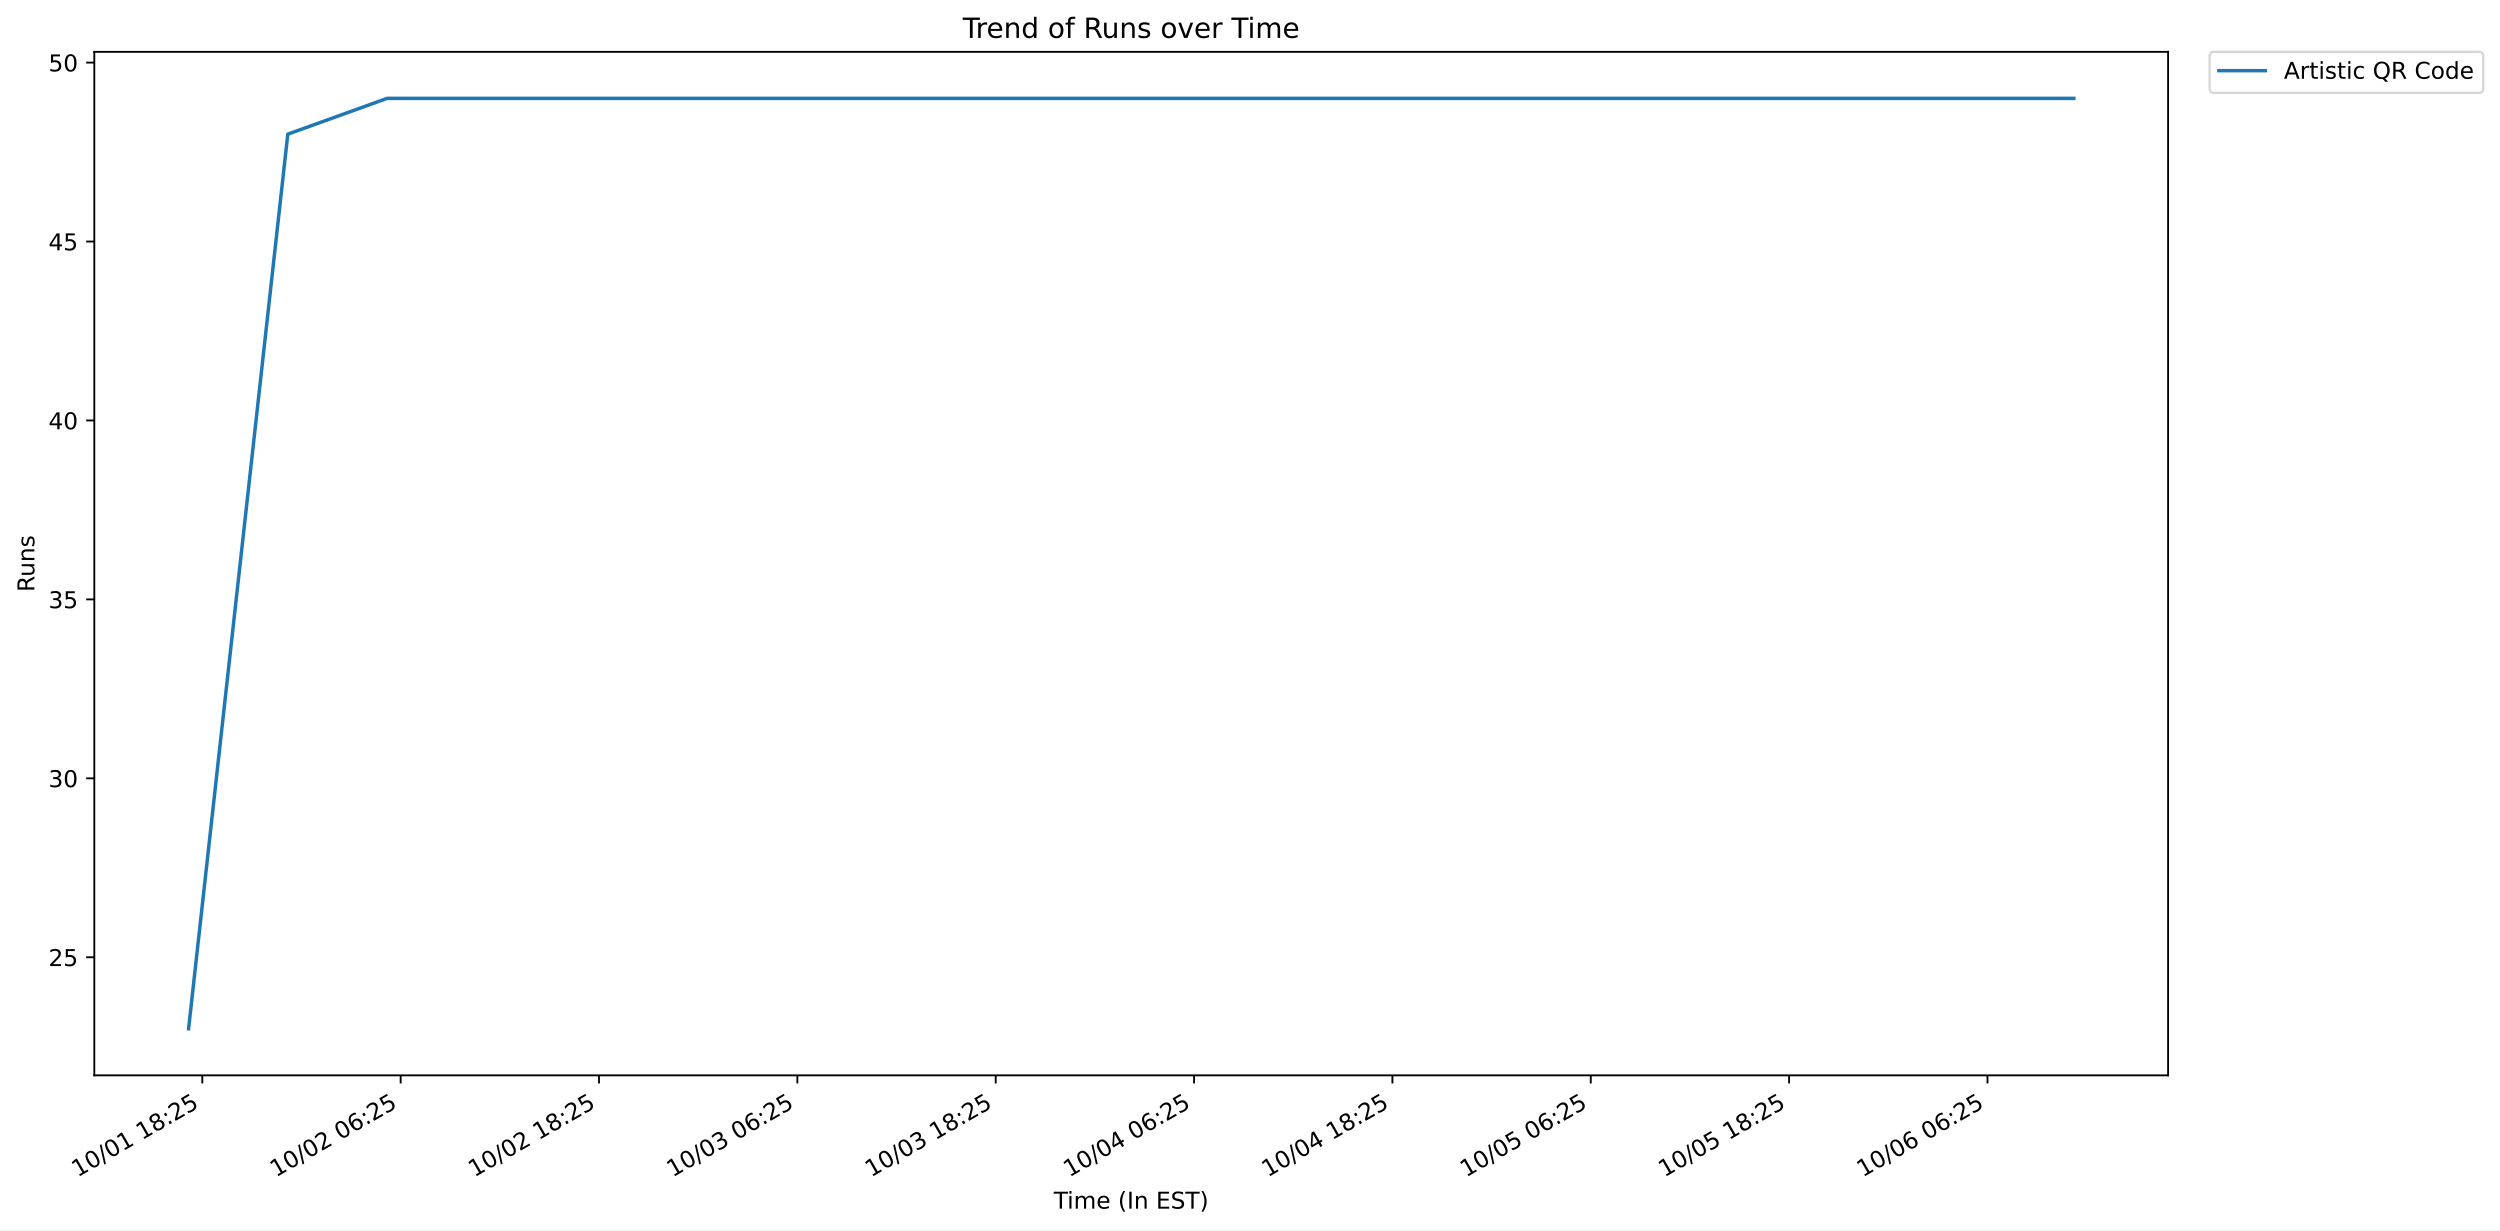
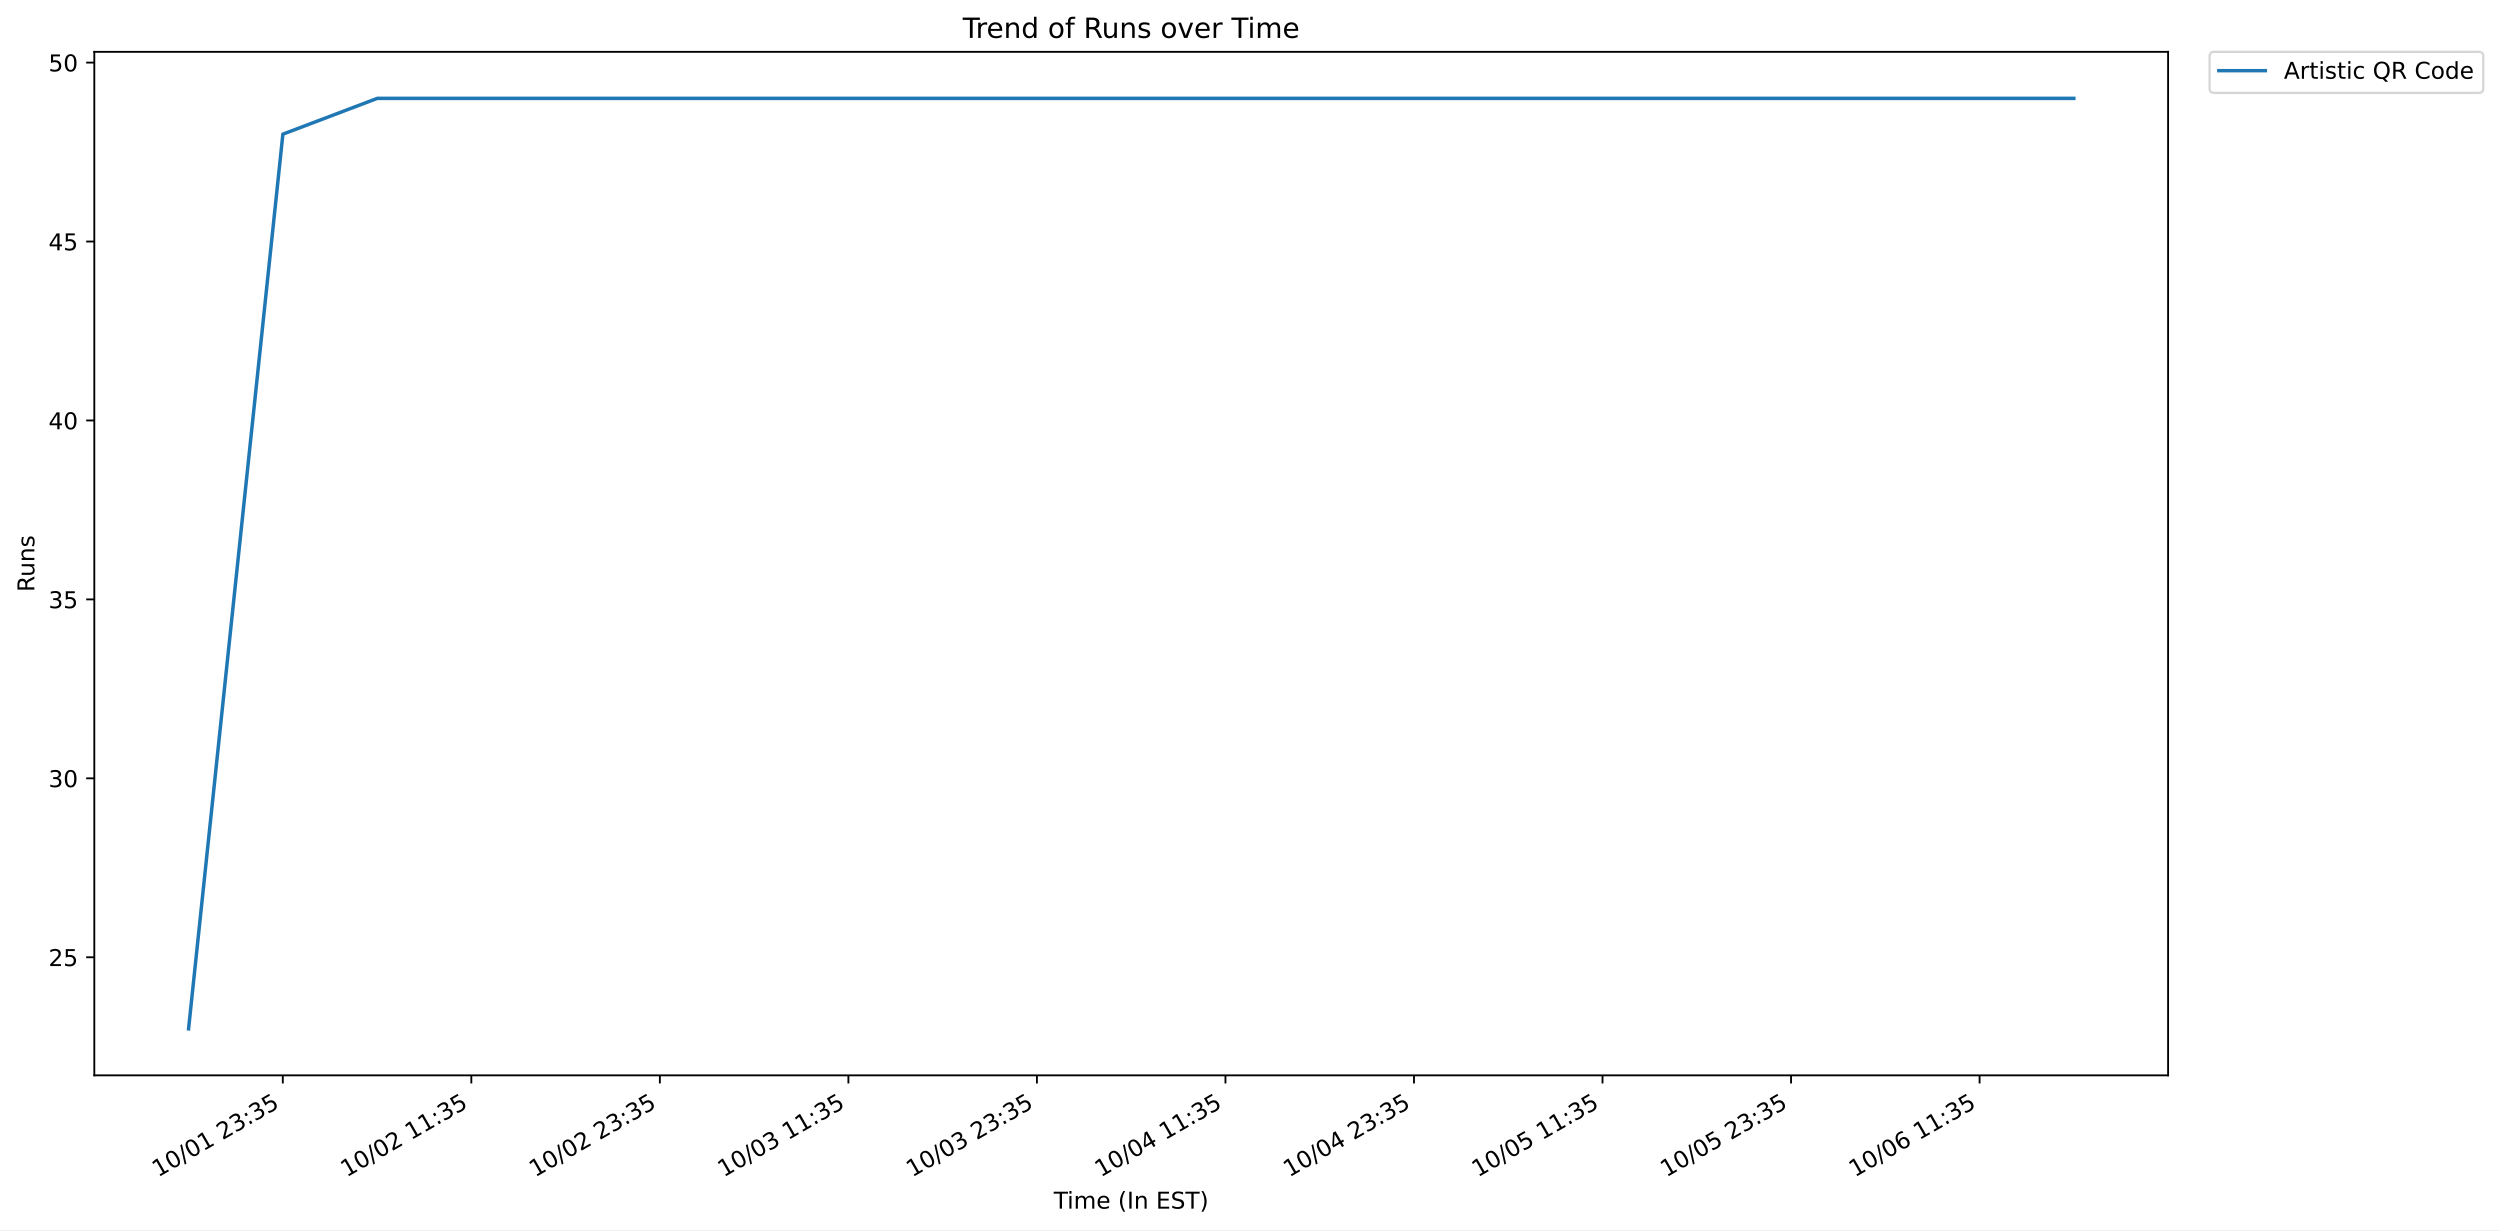
<svg xmlns="http://www.w3.org/2000/svg" xmlns:xlink="http://www.w3.org/1999/xlink" width="1076.295pt" height="529.626pt" viewBox="0 0 1076.295 529.626" version="1.1">
  <defs>
    <style type="text/css">*{stroke-linejoin: round; stroke-linecap: butt}</style>
  </defs>
  <g id="figure_1">
    <g id="patch_1">
      <path d="M 0 529.626  L 1076.295 529.626  L 1076.295 0  L 0 0  z " style="fill: #ffffff" />
    </g>
    <g id="axes_1">
      <g id="patch_2">
        <path d="M 40.603 462.958  L 933.403 462.958  L 933.403 22.318  L 40.603 22.318  z " style="fill: #ffffff" />
      </g>
      <g id="matplotlib.axis_1">
        <g id="xtick_1">
          <g id="line2d_1">
            <defs>
-               <path id="mc05f66dab3" d="M 0 0  L 0 3.5  " style="stroke: #000000; stroke-width: 0.8" />
+               <path id="m9f166c6315" d="M 0 0  L 0 3.5  " style="stroke: #000000; stroke-width: 0.8" />
            </defs>
            <g>
-               <use xlink:href="#mc05f66dab3" x="87.096" y="462.958" style="stroke: #000000; stroke-width: 0.8" />
+               <use xlink:href="#m9f166c6315" x="121.75" y="462.958" style="stroke: #000000; stroke-width: 0.8" />
            </g>
          </g>
          <g id="text_1">
-             <g transform="translate(33.38853 506.9464) rotate(-30) scale(0.1 -0.1)">
+             <g transform="translate(68.04245 506.9464) rotate(-30) scale(0.1 -0.1)">
              <defs>
                <path id="DejaVuSans-31" d="M 794 531  L 1825 531  L 1825 4091  L 703 3866  L 703 4441  L 1819 4666  L 2450 4666  L 2450 531  L 3481 531  L 3481 0  L 794 0  L 794 531  z " transform="scale(0.015625)" />
                <path id="DejaVuSans-30" d="M 2034 4250  Q 1547 4250 1301 3770  Q 1056 3291 1056 2328  Q 1056 1369 1301 889  Q 1547 409 2034 409  Q 2525 409 2770 889  Q 3016 1369 3016 2328  Q 3016 3291 2770 3770  Q 2525 4250 2034 4250  z M 2034 4750  Q 2819 4750 3233 4129  Q 3647 3509 3647 2328  Q 3647 1150 3233 529  Q 2819 -91 2034 -91  Q 1250 -91 836 529  Q 422 1150 422 2328  Q 422 3509 836 4129  Q 1250 4750 2034 4750  z " transform="scale(0.015625)" />
                <path id="DejaVuSans-2f" d="M 1625 4666  L 2156 4666  L 531 -594  L 0 -594  L 1625 4666  z " transform="scale(0.015625)" />
                <path id="DejaVuSans-20" transform="scale(0.015625)" />
-                 <path id="DejaVuSans-38" d="M 2034 2216  Q 1584 2216 1326 1975  Q 1069 1734 1069 1313  Q 1069 891 1326 650  Q 1584 409 2034 409  Q 2484 409 2743 651  Q 3003 894 3003 1313  Q 3003 1734 2745 1975  Q 2488 2216 2034 2216  z M 1403 2484  Q 997 2584 770 2862  Q 544 3141 544 3541  Q 544 4100 942 4425  Q 1341 4750 2034 4750  Q 2731 4750 3128 4425  Q 3525 4100 3525 3541  Q 3525 3141 3298 2862  Q 3072 2584 2669 2484  Q 3125 2378 3379 2068  Q 3634 1759 3634 1313  Q 3634 634 3220 271  Q 2806 -91 2034 -91  Q 1263 -91 848 271  Q 434 634 434 1313  Q 434 1759 690 2068  Q 947 2378 1403 2484  z M 1172 3481  Q 1172 3119 1398 2916  Q 1625 2713 2034 2713  Q 2441 2713 2670 2916  Q 2900 3119 2900 3481  Q 2900 3844 2670 4047  Q 2441 4250 2034 4250  Q 1625 4250 1398 4047  Q 1172 3844 1172 3481  z " transform="scale(0.015625)" />
+                 <path id="DejaVuSans-32" d="M 1228 531  L 3431 531  L 3431 0  L 469 0  L 469 531  Q 828 903 1448 1529  Q 2069 2156 2228 2338  Q 2531 2678 2651 2914  Q 2772 3150 2772 3378  Q 2772 3750 2511 3984  Q 2250 4219 1831 4219  Q 1534 4219 1204 4116  Q 875 4013 500 3803  L 500 4441  Q 881 4594 1212 4672  Q 1544 4750 1819 4750  Q 2544 4750 2975 4387  Q 3406 4025 3406 3419  Q 3406 3131 3298 2873  Q 3191 2616 2906 2266  Q 2828 2175 2409 1742  Q 1991 1309 1228 531  z " transform="scale(0.015625)" />
+                 <path id="DejaVuSans-33" d="M 2597 2516  Q 3050 2419 3304 2112  Q 3559 1806 3559 1356  Q 3559 666 3084 287  Q 2609 -91 1734 -91  Q 1441 -91 1130 -33  Q 819 25 488 141  L 488 750  Q 750 597 1062 519  Q 1375 441 1716 441  Q 2309 441 2620 675  Q 2931 909 2931 1356  Q 2931 1769 2642 2001  Q 2353 2234 1838 2234  L 1294 2234  L 1294 2753  L 1863 2753  Q 2328 2753 2575 2939  Q 2822 3125 2822 3475  Q 2822 3834 2567 4026  Q 2313 4219 1838 4219  Q 1578 4219 1281 4162  Q 984 4106 628 3988  L 628 4550  Q 988 4650 1302 4700  Q 1616 4750 1894 4750  Q 2613 4750 3031 4423  Q 3450 4097 3450 3541  Q 3450 3153 3228 2886  Q 3006 2619 2597 2516  z " transform="scale(0.015625)" />
                <path id="DejaVuSans-3a" d="M 750 794  L 1409 794  L 1409 0  L 750 0  L 750 794  z M 750 3309  L 1409 3309  L 1409 2516  L 750 2516  L 750 3309  z " transform="scale(0.015625)" />
-                 <path id="DejaVuSans-32" d="M 1228 531  L 3431 531  L 3431 0  L 469 0  L 469 531  Q 828 903 1448 1529  Q 2069 2156 2228 2338  Q 2531 2678 2651 2914  Q 2772 3150 2772 3378  Q 2772 3750 2511 3984  Q 2250 4219 1831 4219  Q 1534 4219 1204 4116  Q 875 4013 500 3803  L 500 4441  Q 881 4594 1212 4672  Q 1544 4750 1819 4750  Q 2544 4750 2975 4387  Q 3406 4025 3406 3419  Q 3406 3131 3298 2873  Q 3191 2616 2906 2266  Q 2828 2175 2409 1742  Q 1991 1309 1228 531  z " transform="scale(0.015625)" />
                <path id="DejaVuSans-35" d="M 691 4666  L 3169 4666  L 3169 4134  L 1269 4134  L 1269 2991  Q 1406 3038 1543 3061  Q 1681 3084 1819 3084  Q 2600 3084 3056 2656  Q 3513 2228 3513 1497  Q 3513 744 3044 326  Q 2575 -91 1722 -91  Q 1428 -91 1123 -41  Q 819 9 494 109  L 494 744  Q 775 591 1075 516  Q 1375 441 1709 441  Q 2250 441 2565 725  Q 2881 1009 2881 1497  Q 2881 1984 2565 2268  Q 2250 2553 1709 2553  Q 1456 2553 1204 2497  Q 953 2441 691 2322  L 691 4666  z " transform="scale(0.015625)" />
              </defs>
              <use xlink:href="#DejaVuSans-31" />
              <use xlink:href="#DejaVuSans-30" x="63.623" />
              <use xlink:href="#DejaVuSans-2f" x="127.246" />
              <use xlink:href="#DejaVuSans-30" x="160.938" />
              <use xlink:href="#DejaVuSans-31" x="224.561" />
              <use xlink:href="#DejaVuSans-20" x="288.184" />
-               <use xlink:href="#DejaVuSans-31" x="319.971" />
-               <use xlink:href="#DejaVuSans-38" x="383.594" />
-               <use xlink:href="#DejaVuSans-3a" x="447.217" />
-               <use xlink:href="#DejaVuSans-32" x="480.908" />
+               <use xlink:href="#DejaVuSans-32" x="319.971" />
+               <use xlink:href="#DejaVuSans-33" x="383.594" />
+               <use xlink:href="#DejaVuSans-3a" x="447.217" />
+               <use xlink:href="#DejaVuSans-33" x="480.908" />
              <use xlink:href="#DejaVuSans-35" x="544.531" />
            </g>
          </g>
        </g>
        <g id="xtick_2">
          <g id="line2d_2">
            <g>
-               <use xlink:href="#mc05f66dab3" x="172.49" y="462.958" style="stroke: #000000; stroke-width: 0.8" />
+               <use xlink:href="#m9f166c6315" x="202.916" y="462.958" style="stroke: #000000; stroke-width: 0.8" />
            </g>
          </g>
          <g id="text_2">
-             <g transform="translate(118.7822 506.9464) rotate(-30) scale(0.1 -0.1)">
+             <g transform="translate(149.2087 506.9464) rotate(-30) scale(0.1 -0.1)">
+               <use xlink:href="#DejaVuSans-31" />
+               <use xlink:href="#DejaVuSans-30" x="63.623" />
+               <use xlink:href="#DejaVuSans-2f" x="127.246" />
+               <use xlink:href="#DejaVuSans-30" x="160.938" />
+               <use xlink:href="#DejaVuSans-32" x="224.561" />
+               <use xlink:href="#DejaVuSans-20" x="288.184" />
+               <use xlink:href="#DejaVuSans-31" x="319.971" />
+               <use xlink:href="#DejaVuSans-31" x="383.594" />
+               <use xlink:href="#DejaVuSans-3a" x="447.217" />
+               <use xlink:href="#DejaVuSans-33" x="480.908" />
+               <use xlink:href="#DejaVuSans-35" x="544.531" />
+             </g>
+           </g>
+         </g>
+         <g id="xtick_3">
+           <g id="line2d_3">
+             <g>
+               <use xlink:href="#m9f166c6315" x="284.083" y="462.958" style="stroke: #000000; stroke-width: 0.8" />
+             </g>
+           </g>
+           <g id="text_3">
+             <g transform="translate(230.3749 506.9464) rotate(-30) scale(0.1 -0.1)">
+               <use xlink:href="#DejaVuSans-31" />
+               <use xlink:href="#DejaVuSans-30" x="63.623" />
+               <use xlink:href="#DejaVuSans-2f" x="127.246" />
+               <use xlink:href="#DejaVuSans-30" x="160.938" />
+               <use xlink:href="#DejaVuSans-32" x="224.561" />
+               <use xlink:href="#DejaVuSans-20" x="288.184" />
+               <use xlink:href="#DejaVuSans-32" x="319.971" />
+               <use xlink:href="#DejaVuSans-33" x="383.594" />
+               <use xlink:href="#DejaVuSans-3a" x="447.217" />
+               <use xlink:href="#DejaVuSans-33" x="480.908" />
+               <use xlink:href="#DejaVuSans-35" x="544.531" />
+             </g>
+           </g>
+         </g>
+         <g id="xtick_4">
+           <g id="line2d_4">
+             <g>
+               <use xlink:href="#m9f166c6315" x="365.249" y="462.958" style="stroke: #000000; stroke-width: 0.8" />
+             </g>
+           </g>
+           <g id="text_4">
+             <g transform="translate(311.5411 506.9464) rotate(-30) scale(0.1 -0.1)">
+               <use xlink:href="#DejaVuSans-31" />
+               <use xlink:href="#DejaVuSans-30" x="63.623" />
+               <use xlink:href="#DejaVuSans-2f" x="127.246" />
+               <use xlink:href="#DejaVuSans-30" x="160.938" />
+               <use xlink:href="#DejaVuSans-33" x="224.561" />
+               <use xlink:href="#DejaVuSans-20" x="288.184" />
+               <use xlink:href="#DejaVuSans-31" x="319.971" />
+               <use xlink:href="#DejaVuSans-31" x="383.594" />
+               <use xlink:href="#DejaVuSans-3a" x="447.217" />
+               <use xlink:href="#DejaVuSans-33" x="480.908" />
+               <use xlink:href="#DejaVuSans-35" x="544.531" />
+             </g>
+           </g>
+         </g>
+         <g id="xtick_5">
+           <g id="line2d_5">
+             <g>
+               <use xlink:href="#m9f166c6315" x="446.415" y="462.958" style="stroke: #000000; stroke-width: 0.8" />
+             </g>
+           </g>
+           <g id="text_5">
+             <g transform="translate(392.7073 506.9464) rotate(-30) scale(0.1 -0.1)">
+               <use xlink:href="#DejaVuSans-31" />
+               <use xlink:href="#DejaVuSans-30" x="63.623" />
+               <use xlink:href="#DejaVuSans-2f" x="127.246" />
+               <use xlink:href="#DejaVuSans-30" x="160.938" />
+               <use xlink:href="#DejaVuSans-33" x="224.561" />
+               <use xlink:href="#DejaVuSans-20" x="288.184" />
+               <use xlink:href="#DejaVuSans-32" x="319.971" />
+               <use xlink:href="#DejaVuSans-33" x="383.594" />
+               <use xlink:href="#DejaVuSans-3a" x="447.217" />
+               <use xlink:href="#DejaVuSans-33" x="480.908" />
+               <use xlink:href="#DejaVuSans-35" x="544.531" />
+             </g>
+           </g>
+         </g>
+         <g id="xtick_6">
+           <g id="line2d_6">
+             <g>
+               <use xlink:href="#m9f166c6315" x="527.581" y="462.958" style="stroke: #000000; stroke-width: 0.8" />
+             </g>
+           </g>
+           <g id="text_6">
+             <g transform="translate(473.8735 506.9464) rotate(-30) scale(0.1 -0.1)">
+               <defs>
+                 <path id="DejaVuSans-34" d="M 2419 4116  L 825 1625  L 2419 1625  L 2419 4116  z M 2253 4666  L 3047 4666  L 3047 1625  L 3713 1625  L 3713 1100  L 3047 1100  L 3047 0  L 2419 0  L 2419 1100  L 313 1100  L 313 1709  L 2253 4666  z " transform="scale(0.015625)" />
+               </defs>
+               <use xlink:href="#DejaVuSans-31" />
+               <use xlink:href="#DejaVuSans-30" x="63.623" />
+               <use xlink:href="#DejaVuSans-2f" x="127.246" />
+               <use xlink:href="#DejaVuSans-30" x="160.938" />
+               <use xlink:href="#DejaVuSans-34" x="224.561" />
+               <use xlink:href="#DejaVuSans-20" x="288.184" />
+               <use xlink:href="#DejaVuSans-31" x="319.971" />
+               <use xlink:href="#DejaVuSans-31" x="383.594" />
+               <use xlink:href="#DejaVuSans-3a" x="447.217" />
+               <use xlink:href="#DejaVuSans-33" x="480.908" />
+               <use xlink:href="#DejaVuSans-35" x="544.531" />
+             </g>
+           </g>
+         </g>
+         <g id="xtick_7">
+           <g id="line2d_7">
+             <g>
+               <use xlink:href="#m9f166c6315" x="608.747" y="462.958" style="stroke: #000000; stroke-width: 0.8" />
+             </g>
+           </g>
+           <g id="text_7">
+             <g transform="translate(555.0397 506.9464) rotate(-30) scale(0.1 -0.1)">
+               <use xlink:href="#DejaVuSans-31" />
+               <use xlink:href="#DejaVuSans-30" x="63.623" />
+               <use xlink:href="#DejaVuSans-2f" x="127.246" />
+               <use xlink:href="#DejaVuSans-30" x="160.938" />
+               <use xlink:href="#DejaVuSans-34" x="224.561" />
+               <use xlink:href="#DejaVuSans-20" x="288.184" />
+               <use xlink:href="#DejaVuSans-32" x="319.971" />
+               <use xlink:href="#DejaVuSans-33" x="383.594" />
+               <use xlink:href="#DejaVuSans-3a" x="447.217" />
+               <use xlink:href="#DejaVuSans-33" x="480.908" />
+               <use xlink:href="#DejaVuSans-35" x="544.531" />
+             </g>
+           </g>
+         </g>
+         <g id="xtick_8">
+           <g id="line2d_8">
+             <g>
+               <use xlink:href="#m9f166c6315" x="689.914" y="462.958" style="stroke: #000000; stroke-width: 0.8" />
+             </g>
+           </g>
+           <g id="text_8">
+             <g transform="translate(636.2059 506.9464) rotate(-30) scale(0.1 -0.1)">
+               <use xlink:href="#DejaVuSans-31" />
+               <use xlink:href="#DejaVuSans-30" x="63.623" />
+               <use xlink:href="#DejaVuSans-2f" x="127.246" />
+               <use xlink:href="#DejaVuSans-30" x="160.938" />
+               <use xlink:href="#DejaVuSans-35" x="224.561" />
+               <use xlink:href="#DejaVuSans-20" x="288.184" />
+               <use xlink:href="#DejaVuSans-31" x="319.971" />
+               <use xlink:href="#DejaVuSans-31" x="383.594" />
+               <use xlink:href="#DejaVuSans-3a" x="447.217" />
+               <use xlink:href="#DejaVuSans-33" x="480.908" />
+               <use xlink:href="#DejaVuSans-35" x="544.531" />
+             </g>
+           </g>
+         </g>
+         <g id="xtick_9">
+           <g id="line2d_9">
+             <g>
+               <use xlink:href="#m9f166c6315" x="771.08" y="462.958" style="stroke: #000000; stroke-width: 0.8" />
+             </g>
+           </g>
+           <g id="text_9">
+             <g transform="translate(717.3721 506.9464) rotate(-30) scale(0.1 -0.1)">
+               <use xlink:href="#DejaVuSans-31" />
+               <use xlink:href="#DejaVuSans-30" x="63.623" />
+               <use xlink:href="#DejaVuSans-2f" x="127.246" />
+               <use xlink:href="#DejaVuSans-30" x="160.938" />
+               <use xlink:href="#DejaVuSans-35" x="224.561" />
+               <use xlink:href="#DejaVuSans-20" x="288.184" />
+               <use xlink:href="#DejaVuSans-32" x="319.971" />
+               <use xlink:href="#DejaVuSans-33" x="383.594" />
+               <use xlink:href="#DejaVuSans-3a" x="447.217" />
+               <use xlink:href="#DejaVuSans-33" x="480.908" />
+               <use xlink:href="#DejaVuSans-35" x="544.531" />
+             </g>
+           </g>
+         </g>
+         <g id="xtick_10">
+           <g id="line2d_10">
+             <g>
+               <use xlink:href="#m9f166c6315" x="852.246" y="462.958" style="stroke: #000000; stroke-width: 0.8" />
+             </g>
+           </g>
+           <g id="text_10">
+             <g transform="translate(798.5384 506.9464) rotate(-30) scale(0.1 -0.1)">
              <defs>
                <path id="DejaVuSans-36" d="M 2113 2584  Q 1688 2584 1439 2293  Q 1191 2003 1191 1497  Q 1191 994 1439 701  Q 1688 409 2113 409  Q 2538 409 2786 701  Q 3034 994 3034 1497  Q 3034 2003 2786 2293  Q 2538 2584 2113 2584  z M 3366 4563  L 3366 3988  Q 3128 4100 2886 4159  Q 2644 4219 2406 4219  Q 1781 4219 1451 3797  Q 1122 3375 1075 2522  Q 1259 2794 1537 2939  Q 1816 3084 2150 3084  Q 2853 3084 3261 2657  Q 3669 2231 3669 1497  Q 3669 778 3244 343  Q 2819 -91 2113 -91  Q 1303 -91 875 529  Q 447 1150 447 2328  Q 447 3434 972 4092  Q 1497 4750 2381 4750  Q 2619 4750 2861 4703  Q 3103 4656 3366 4563  z " transform="scale(0.015625)" />
              </defs>
              <use xlink:href="#DejaVuSans-31" />
              <use xlink:href="#DejaVuSans-30" x="63.623" />
              <use xlink:href="#DejaVuSans-2f" x="127.246" />
              <use xlink:href="#DejaVuSans-30" x="160.938" />
-               <use xlink:href="#DejaVuSans-32" x="224.561" />
-               <use xlink:href="#DejaVuSans-20" x="288.184" />
-               <use xlink:href="#DejaVuSans-30" x="319.971" />
-               <use xlink:href="#DejaVuSans-36" x="383.594" />
-               <use xlink:href="#DejaVuSans-3a" x="447.217" />
-               <use xlink:href="#DejaVuSans-32" x="480.908" />
-               <use xlink:href="#DejaVuSans-35" x="544.531" />
-             </g>
-           </g>
-         </g>
-         <g id="xtick_3">
-           <g id="line2d_3">
-             <g>
-               <use xlink:href="#mc05f66dab3" x="257.884" y="462.958" style="stroke: #000000; stroke-width: 0.8" />
-             </g>
-           </g>
-           <g id="text_3">
-             <g transform="translate(204.1759 506.9464) rotate(-30) scale(0.1 -0.1)">
-               <use xlink:href="#DejaVuSans-31" />
-               <use xlink:href="#DejaVuSans-30" x="63.623" />
-               <use xlink:href="#DejaVuSans-2f" x="127.246" />
-               <use xlink:href="#DejaVuSans-30" x="160.938" />
-               <use xlink:href="#DejaVuSans-32" x="224.561" />
+               <use xlink:href="#DejaVuSans-36" x="224.561" />
              <use xlink:href="#DejaVuSans-20" x="288.184" />
              <use xlink:href="#DejaVuSans-31" x="319.971" />
-               <use xlink:href="#DejaVuSans-38" x="383.594" />
-               <use xlink:href="#DejaVuSans-3a" x="447.217" />
-               <use xlink:href="#DejaVuSans-32" x="480.908" />
-               <use xlink:href="#DejaVuSans-35" x="544.531" />
-             </g>
-           </g>
-         </g>
-         <g id="xtick_4">
-           <g id="line2d_4">
-             <g>
-               <use xlink:href="#mc05f66dab3" x="343.277" y="462.958" style="stroke: #000000; stroke-width: 0.8" />
-             </g>
-           </g>
-           <g id="text_4">
-             <g transform="translate(289.5695 506.9464) rotate(-30) scale(0.1 -0.1)">
-               <defs>
-                 <path id="DejaVuSans-33" d="M 2597 2516  Q 3050 2419 3304 2112  Q 3559 1806 3559 1356  Q 3559 666 3084 287  Q 2609 -91 1734 -91  Q 1441 -91 1130 -33  Q 819 25 488 141  L 488 750  Q 750 597 1062 519  Q 1375 441 1716 441  Q 2309 441 2620 675  Q 2931 909 2931 1356  Q 2931 1769 2642 2001  Q 2353 2234 1838 2234  L 1294 2234  L 1294 2753  L 1863 2753  Q 2328 2753 2575 2939  Q 2822 3125 2822 3475  Q 2822 3834 2567 4026  Q 2313 4219 1838 4219  Q 1578 4219 1281 4162  Q 984 4106 628 3988  L 628 4550  Q 988 4650 1302 4700  Q 1616 4750 1894 4750  Q 2613 4750 3031 4423  Q 3450 4097 3450 3541  Q 3450 3153 3228 2886  Q 3006 2619 2597 2516  z " transform="scale(0.015625)" />
-               </defs>
-               <use xlink:href="#DejaVuSans-31" />
-               <use xlink:href="#DejaVuSans-30" x="63.623" />
-               <use xlink:href="#DejaVuSans-2f" x="127.246" />
-               <use xlink:href="#DejaVuSans-30" x="160.938" />
-               <use xlink:href="#DejaVuSans-33" x="224.561" />
-               <use xlink:href="#DejaVuSans-20" x="288.184" />
-               <use xlink:href="#DejaVuSans-30" x="319.971" />
-               <use xlink:href="#DejaVuSans-36" x="383.594" />
-               <use xlink:href="#DejaVuSans-3a" x="447.217" />
-               <use xlink:href="#DejaVuSans-32" x="480.908" />
-               <use xlink:href="#DejaVuSans-35" x="544.531" />
-             </g>
-           </g>
-         </g>
-         <g id="xtick_5">
-           <g id="line2d_5">
-             <g>
-               <use xlink:href="#mc05f66dab3" x="428.671" y="462.958" style="stroke: #000000; stroke-width: 0.8" />
-             </g>
-           </g>
-           <g id="text_5">
-             <g transform="translate(374.9632 506.9464) rotate(-30) scale(0.1 -0.1)">
-               <use xlink:href="#DejaVuSans-31" />
-               <use xlink:href="#DejaVuSans-30" x="63.623" />
-               <use xlink:href="#DejaVuSans-2f" x="127.246" />
-               <use xlink:href="#DejaVuSans-30" x="160.938" />
-               <use xlink:href="#DejaVuSans-33" x="224.561" />
-               <use xlink:href="#DejaVuSans-20" x="288.184" />
-               <use xlink:href="#DejaVuSans-31" x="319.971" />
-               <use xlink:href="#DejaVuSans-38" x="383.594" />
-               <use xlink:href="#DejaVuSans-3a" x="447.217" />
-               <use xlink:href="#DejaVuSans-32" x="480.908" />
-               <use xlink:href="#DejaVuSans-35" x="544.531" />
-             </g>
-           </g>
-         </g>
-         <g id="xtick_6">
-           <g id="line2d_6">
-             <g>
-               <use xlink:href="#mc05f66dab3" x="514.065" y="462.958" style="stroke: #000000; stroke-width: 0.8" />
-             </g>
-           </g>
-           <g id="text_6">
-             <g transform="translate(460.3569 506.9464) rotate(-30) scale(0.1 -0.1)">
-               <defs>
-                 <path id="DejaVuSans-34" d="M 2419 4116  L 825 1625  L 2419 1625  L 2419 4116  z M 2253 4666  L 3047 4666  L 3047 1625  L 3713 1625  L 3713 1100  L 3047 1100  L 3047 0  L 2419 0  L 2419 1100  L 313 1100  L 313 1709  L 2253 4666  z " transform="scale(0.015625)" />
-               </defs>
-               <use xlink:href="#DejaVuSans-31" />
-               <use xlink:href="#DejaVuSans-30" x="63.623" />
-               <use xlink:href="#DejaVuSans-2f" x="127.246" />
-               <use xlink:href="#DejaVuSans-30" x="160.938" />
-               <use xlink:href="#DejaVuSans-34" x="224.561" />
-               <use xlink:href="#DejaVuSans-20" x="288.184" />
-               <use xlink:href="#DejaVuSans-30" x="319.971" />
-               <use xlink:href="#DejaVuSans-36" x="383.594" />
-               <use xlink:href="#DejaVuSans-3a" x="447.217" />
-               <use xlink:href="#DejaVuSans-32" x="480.908" />
-               <use xlink:href="#DejaVuSans-35" x="544.531" />
-             </g>
-           </g>
-         </g>
-         <g id="xtick_7">
-           <g id="line2d_7">
-             <g>
-               <use xlink:href="#mc05f66dab3" x="599.458" y="462.958" style="stroke: #000000; stroke-width: 0.8" />
-             </g>
-           </g>
-           <g id="text_7">
-             <g transform="translate(545.7505 506.9464) rotate(-30) scale(0.1 -0.1)">
-               <use xlink:href="#DejaVuSans-31" />
-               <use xlink:href="#DejaVuSans-30" x="63.623" />
-               <use xlink:href="#DejaVuSans-2f" x="127.246" />
-               <use xlink:href="#DejaVuSans-30" x="160.938" />
-               <use xlink:href="#DejaVuSans-34" x="224.561" />
-               <use xlink:href="#DejaVuSans-20" x="288.184" />
-               <use xlink:href="#DejaVuSans-31" x="319.971" />
-               <use xlink:href="#DejaVuSans-38" x="383.594" />
-               <use xlink:href="#DejaVuSans-3a" x="447.217" />
-               <use xlink:href="#DejaVuSans-32" x="480.908" />
-               <use xlink:href="#DejaVuSans-35" x="544.531" />
-             </g>
-           </g>
-         </g>
-         <g id="xtick_8">
-           <g id="line2d_8">
-             <g>
-               <use xlink:href="#mc05f66dab3" x="684.852" y="462.958" style="stroke: #000000; stroke-width: 0.8" />
-             </g>
-           </g>
-           <g id="text_8">
-             <g transform="translate(631.1442 506.9464) rotate(-30) scale(0.1 -0.1)">
-               <use xlink:href="#DejaVuSans-31" />
-               <use xlink:href="#DejaVuSans-30" x="63.623" />
-               <use xlink:href="#DejaVuSans-2f" x="127.246" />
-               <use xlink:href="#DejaVuSans-30" x="160.938" />
-               <use xlink:href="#DejaVuSans-35" x="224.561" />
-               <use xlink:href="#DejaVuSans-20" x="288.184" />
-               <use xlink:href="#DejaVuSans-30" x="319.971" />
-               <use xlink:href="#DejaVuSans-36" x="383.594" />
-               <use xlink:href="#DejaVuSans-3a" x="447.217" />
-               <use xlink:href="#DejaVuSans-32" x="480.908" />
-               <use xlink:href="#DejaVuSans-35" x="544.531" />
-             </g>
-           </g>
-         </g>
-         <g id="xtick_9">
-           <g id="line2d_9">
-             <g>
-               <use xlink:href="#mc05f66dab3" x="770.246" y="462.958" style="stroke: #000000; stroke-width: 0.8" />
-             </g>
-           </g>
-           <g id="text_9">
-             <g transform="translate(716.5379 506.9464) rotate(-30) scale(0.1 -0.1)">
-               <use xlink:href="#DejaVuSans-31" />
-               <use xlink:href="#DejaVuSans-30" x="63.623" />
-               <use xlink:href="#DejaVuSans-2f" x="127.246" />
-               <use xlink:href="#DejaVuSans-30" x="160.938" />
-               <use xlink:href="#DejaVuSans-35" x="224.561" />
-               <use xlink:href="#DejaVuSans-20" x="288.184" />
-               <use xlink:href="#DejaVuSans-31" x="319.971" />
-               <use xlink:href="#DejaVuSans-38" x="383.594" />
-               <use xlink:href="#DejaVuSans-3a" x="447.217" />
-               <use xlink:href="#DejaVuSans-32" x="480.908" />
-               <use xlink:href="#DejaVuSans-35" x="544.531" />
-             </g>
-           </g>
-         </g>
-         <g id="xtick_10">
-           <g id="line2d_10">
-             <g>
-               <use xlink:href="#mc05f66dab3" x="855.639" y="462.958" style="stroke: #000000; stroke-width: 0.8" />
-             </g>
-           </g>
-           <g id="text_10">
-             <g transform="translate(801.9316 506.9464) rotate(-30) scale(0.1 -0.1)">
-               <use xlink:href="#DejaVuSans-31" />
-               <use xlink:href="#DejaVuSans-30" x="63.623" />
-               <use xlink:href="#DejaVuSans-2f" x="127.246" />
-               <use xlink:href="#DejaVuSans-30" x="160.938" />
-               <use xlink:href="#DejaVuSans-36" x="224.561" />
-               <use xlink:href="#DejaVuSans-20" x="288.184" />
-               <use xlink:href="#DejaVuSans-30" x="319.971" />
-               <use xlink:href="#DejaVuSans-36" x="383.594" />
-               <use xlink:href="#DejaVuSans-3a" x="447.217" />
-               <use xlink:href="#DejaVuSans-32" x="480.908" />
+               <use xlink:href="#DejaVuSans-31" x="383.594" />
+               <use xlink:href="#DejaVuSans-3a" x="447.217" />
+               <use xlink:href="#DejaVuSans-33" x="480.908" />
              <use xlink:href="#DejaVuSans-35" x="544.531" />
            </g>
          </g>
        </g>
        <g id="text_11">
          <g transform="translate(453.6586 520.3459) scale(0.1 -0.1)">
            <defs>
              <path id="DejaVuSans-54" d="M -19 4666  L 3928 4666  L 3928 4134  L 2272 4134  L 2272 0  L 1638 0  L 1638 4134  L -19 4134  L -19 4666  z " transform="scale(0.015625)" />
              <path id="DejaVuSans-69" d="M 603 3500  L 1178 3500  L 1178 0  L 603 0  L 603 3500  z M 603 4863  L 1178 4863  L 1178 4134  L 603 4134  L 603 4863  z " transform="scale(0.015625)" />
              <path id="DejaVuSans-6d" d="M 3328 2828  Q 3544 3216 3844 3400  Q 4144 3584 4550 3584  Q 5097 3584 5394 3201  Q 5691 2819 5691 2113  L 5691 0  L 5113 0  L 5113 2094  Q 5113 2597 4934 2840  Q 4756 3084 4391 3084  Q 3944 3084 3684 2787  Q 3425 2491 3425 1978  L 3425 0  L 2847 0  L 2847 2094  Q 2847 2600 2669 2842  Q 2491 3084 2119 3084  Q 1678 3084 1418 2786  Q 1159 2488 1159 1978  L 1159 0  L 581 0  L 581 3500  L 1159 3500  L 1159 2956  Q 1356 3278 1631 3431  Q 1906 3584 2284 3584  Q 2666 3584 2933 3390  Q 3200 3197 3328 2828  z " transform="scale(0.015625)" />
              <path id="DejaVuSans-65" d="M 3597 1894  L 3597 1613  L 953 1613  Q 991 1019 1311 708  Q 1631 397 2203 397  Q 2534 397 2845 478  Q 3156 559 3463 722  L 3463 178  Q 3153 47 2828 -22  Q 2503 -91 2169 -91  Q 1331 -91 842 396  Q 353 884 353 1716  Q 353 2575 817 3079  Q 1281 3584 2069 3584  Q 2775 3584 3186 3129  Q 3597 2675 3597 1894  z M 3022 2063  Q 3016 2534 2758 2815  Q 2500 3097 2075 3097  Q 1594 3097 1305 2825  Q 1016 2553 972 2059  L 3022 2063  z " transform="scale(0.015625)" />
              <path id="DejaVuSans-28" d="M 1984 4856  Q 1566 4138 1362 3434  Q 1159 2731 1159 2009  Q 1159 1288 1364 580  Q 1569 -128 1984 -844  L 1484 -844  Q 1016 -109 783 600  Q 550 1309 550 2009  Q 550 2706 781 3412  Q 1013 4119 1484 4856  L 1984 4856  z " transform="scale(0.015625)" />
              <path id="DejaVuSans-49" d="M 628 4666  L 1259 4666  L 1259 0  L 628 0  L 628 4666  z " transform="scale(0.015625)" />
              <path id="DejaVuSans-6e" d="M 3513 2113  L 3513 0  L 2938 0  L 2938 2094  Q 2938 2591 2744 2837  Q 2550 3084 2163 3084  Q 1697 3084 1428 2787  Q 1159 2491 1159 1978  L 1159 0  L 581 0  L 581 3500  L 1159 3500  L 1159 2956  Q 1366 3272 1645 3428  Q 1925 3584 2291 3584  Q 2894 3584 3203 3211  Q 3513 2838 3513 2113  z " transform="scale(0.015625)" />
              <path id="DejaVuSans-45" d="M 628 4666  L 3578 4666  L 3578 4134  L 1259 4134  L 1259 2753  L 3481 2753  L 3481 2222  L 1259 2222  L 1259 531  L 3634 531  L 3634 0  L 628 0  L 628 4666  z " transform="scale(0.015625)" />
              <path id="DejaVuSans-53" d="M 3425 4513  L 3425 3897  Q 3066 4069 2747 4153  Q 2428 4238 2131 4238  Q 1616 4238 1336 4038  Q 1056 3838 1056 3469  Q 1056 3159 1242 3001  Q 1428 2844 1947 2747  L 2328 2669  Q 3034 2534 3370 2195  Q 3706 1856 3706 1288  Q 3706 609 3251 259  Q 2797 -91 1919 -91  Q 1588 -91 1214 -16  Q 841 59 441 206  L 441 856  Q 825 641 1194 531  Q 1563 422 1919 422  Q 2459 422 2753 634  Q 3047 847 3047 1241  Q 3047 1584 2836 1778  Q 2625 1972 2144 2069  L 1759 2144  Q 1053 2284 737 2584  Q 422 2884 422 3419  Q 422 4038 858 4394  Q 1294 4750 2059 4750  Q 2388 4750 2728 4690  Q 3069 4631 3425 4513  z " transform="scale(0.015625)" />
              <path id="DejaVuSans-29" d="M 513 4856  L 1013 4856  Q 1481 4119 1714 3412  Q 1947 2706 1947 2009  Q 1947 1309 1714 600  Q 1481 -109 1013 -844  L 513 -844  Q 928 -128 1133 580  Q 1338 1288 1338 2009  Q 1338 2731 1133 3434  Q 928 4138 513 4856  z " transform="scale(0.015625)" />
            </defs>
            <use xlink:href="#DejaVuSans-54" />
            <use xlink:href="#DejaVuSans-69" x="57.959" />
            <use xlink:href="#DejaVuSans-6d" x="85.742" />
            <use xlink:href="#DejaVuSans-65" x="183.154" />
            <use xlink:href="#DejaVuSans-20" x="244.678" />
            <use xlink:href="#DejaVuSans-28" x="276.465" />
            <use xlink:href="#DejaVuSans-49" x="315.479" />
            <use xlink:href="#DejaVuSans-6e" x="344.971" />
            <use xlink:href="#DejaVuSans-20" x="408.35" />
            <use xlink:href="#DejaVuSans-45" x="440.137" />
            <use xlink:href="#DejaVuSans-53" x="503.32" />
            <use xlink:href="#DejaVuSans-54" x="566.797" />
            <use xlink:href="#DejaVuSans-29" x="627.881" />
          </g>
        </g>
      </g>
      <g id="matplotlib.axis_2">
        <g id="ytick_1">
          <g id="line2d_11">
            <defs>
-               <path id="m2328911874" d="M 0 0  L -3.5 0  " style="stroke: #000000; stroke-width: 0.8" />
+               <path id="m4e873ecfe8" d="M 0 0  L -3.5 0  " style="stroke: #000000; stroke-width: 0.8" />
            </defs>
            <g>
-               <use xlink:href="#m2328911874" x="40.603" y="412.115" style="stroke: #000000; stroke-width: 0.8" />
+               <use xlink:href="#m4e873ecfe8" x="40.603" y="412.115" style="stroke: #000000; stroke-width: 0.8" />
            </g>
          </g>
          <g id="text_12">
            <g transform="translate(20.87813 415.9143) scale(0.1 -0.1)">
              <use xlink:href="#DejaVuSans-32" />
              <use xlink:href="#DejaVuSans-35" x="63.623" />
            </g>
          </g>
        </g>
        <g id="ytick_2">
          <g id="line2d_12">
            <g>
-               <use xlink:href="#m2328911874" x="40.603" y="335.08" style="stroke: #000000; stroke-width: 0.8" />
+               <use xlink:href="#m4e873ecfe8" x="40.603" y="335.08" style="stroke: #000000; stroke-width: 0.8" />
            </g>
          </g>
          <g id="text_13">
            <g transform="translate(20.87813 338.8793) scale(0.1 -0.1)">
              <use xlink:href="#DejaVuSans-33" />
              <use xlink:href="#DejaVuSans-30" x="63.623" />
            </g>
          </g>
        </g>
        <g id="ytick_3">
          <g id="line2d_13">
            <g>
-               <use xlink:href="#m2328911874" x="40.603" y="258.045" style="stroke: #000000; stroke-width: 0.8" />
+               <use xlink:href="#m4e873ecfe8" x="40.603" y="258.045" style="stroke: #000000; stroke-width: 0.8" />
            </g>
          </g>
          <g id="text_14">
            <g transform="translate(20.87813 261.8443) scale(0.1 -0.1)">
              <use xlink:href="#DejaVuSans-33" />
              <use xlink:href="#DejaVuSans-35" x="63.623" />
            </g>
          </g>
        </g>
        <g id="ytick_4">
          <g id="line2d_14">
            <g>
-               <use xlink:href="#m2328911874" x="40.603" y="181.01" style="stroke: #000000; stroke-width: 0.8" />
+               <use xlink:href="#m4e873ecfe8" x="40.603" y="181.01" style="stroke: #000000; stroke-width: 0.8" />
            </g>
          </g>
          <g id="text_15">
            <g transform="translate(20.87813 184.8094) scale(0.1 -0.1)">
              <use xlink:href="#DejaVuSans-34" />
              <use xlink:href="#DejaVuSans-30" x="63.623" />
            </g>
          </g>
        </g>
        <g id="ytick_5">
          <g id="line2d_15">
            <g>
-               <use xlink:href="#m2328911874" x="40.603" y="103.975" style="stroke: #000000; stroke-width: 0.8" />
+               <use xlink:href="#m4e873ecfe8" x="40.603" y="103.975" style="stroke: #000000; stroke-width: 0.8" />
            </g>
          </g>
          <g id="text_16">
            <g transform="translate(20.87813 107.7744) scale(0.1 -0.1)">
              <use xlink:href="#DejaVuSans-34" />
              <use xlink:href="#DejaVuSans-35" x="63.623" />
            </g>
          </g>
        </g>
        <g id="ytick_6">
          <g id="line2d_16">
            <g>
-               <use xlink:href="#m2328911874" x="40.603" y="26.94" style="stroke: #000000; stroke-width: 0.8" />
+               <use xlink:href="#m4e873ecfe8" x="40.603" y="26.94" style="stroke: #000000; stroke-width: 0.8" />
            </g>
          </g>
          <g id="text_17">
            <g transform="translate(20.87813 30.73944) scale(0.1 -0.1)">
              <use xlink:href="#DejaVuSans-35" />
              <use xlink:href="#DejaVuSans-30" x="63.623" />
            </g>
          </g>
        </g>
        <g id="text_18">
          <g transform="translate(14.79844 254.8295) rotate(-90) scale(0.1 -0.1)">
            <defs>
              <path id="DejaVuSans-52" d="M 2841 2188  Q 3044 2119 3236 1894  Q 3428 1669 3622 1275  L 4263 0  L 3584 0  L 2988 1197  Q 2756 1666 2539 1819  Q 2322 1972 1947 1972  L 1259 1972  L 1259 0  L 628 0  L 628 4666  L 2053 4666  Q 2853 4666 3247 4331  Q 3641 3997 3641 3322  Q 3641 2881 3436 2590  Q 3231 2300 2841 2188  z M 1259 4147  L 1259 2491  L 2053 2491  Q 2509 2491 2742 2702  Q 2975 2913 2975 3322  Q 2975 3731 2742 3939  Q 2509 4147 2053 4147  L 1259 4147  z " transform="scale(0.015625)" />
              <path id="DejaVuSans-75" d="M 544 1381  L 544 3500  L 1119 3500  L 1119 1403  Q 1119 906 1312 657  Q 1506 409 1894 409  Q 2359 409 2629 706  Q 2900 1003 2900 1516  L 2900 3500  L 3475 3500  L 3475 0  L 2900 0  L 2900 538  Q 2691 219 2414 64  Q 2138 -91 1772 -91  Q 1169 -91 856 284  Q 544 659 544 1381  z M 1991 3584  L 1991 3584  z " transform="scale(0.015625)" />
              <path id="DejaVuSans-73" d="M 2834 3397  L 2834 2853  Q 2591 2978 2328 3040  Q 2066 3103 1784 3103  Q 1356 3103 1142 2972  Q 928 2841 928 2578  Q 928 2378 1081 2264  Q 1234 2150 1697 2047  L 1894 2003  Q 2506 1872 2764 1633  Q 3022 1394 3022 966  Q 3022 478 2636 193  Q 2250 -91 1575 -91  Q 1294 -91 989 -36  Q 684 19 347 128  L 347 722  Q 666 556 975 473  Q 1284 391 1588 391  Q 1994 391 2212 530  Q 2431 669 2431 922  Q 2431 1156 2273 1281  Q 2116 1406 1581 1522  L 1381 1569  Q 847 1681 609 1914  Q 372 2147 372 2553  Q 372 3047 722 3315  Q 1072 3584 1716 3584  Q 2034 3584 2315 3537  Q 2597 3491 2834 3397  z " transform="scale(0.015625)" />
            </defs>
            <use xlink:href="#DejaVuSans-52" />
            <use xlink:href="#DejaVuSans-75" x="64.982" />
            <use xlink:href="#DejaVuSans-6e" x="128.361" />
            <use xlink:href="#DejaVuSans-73" x="191.74" />
          </g>
        </g>
      </g>
      <g id="line2d_17">
-         <path d="M 81.185 442.929  L 123.902 57.754  L 166.659 42.347  L 209.618 42.347  L 251.989 42.347  L 294.694 42.347  L 337.474 42.347  L 380.528 42.347  L 422.734 42.347  L 465.476 42.347  L 508.29 42.347  L 551.253 42.347  L 593.558 42.347  L 636.339 42.347  L 679.139 42.347  L 722.115 42.347  L 764.321 42.347  L 807.023 42.347  L 849.822 42.347  L 892.821 42.347  " clip-path="url(#p58d0cc1ebc)" style="fill: none; stroke: #1f77b4; stroke-width: 1.5; stroke-linecap: square" />
+         <path d="M 81.185 442.929  L 121.788 57.754  L 162.428 42.347  L 203.26 42.347  L 243.533 42.347  L 284.124 42.347  L 324.786 42.347  L 365.709 42.347  L 405.826 42.347  L 446.451 42.347  L 487.146 42.347  L 527.982 42.347  L 568.193 42.347  L 608.856 42.347  L 649.537 42.347  L 690.385 42.347  L 730.502 42.347  L 771.09 42.347  L 811.771 42.347  L 852.641 42.347  L 892.821 42.347  " clip-path="url(#p0396476dea)" style="fill: none; stroke: #1f77b4; stroke-width: 1.5; stroke-linecap: square" />
      </g>
      <g id="patch_3">
        <path d="M 40.603 462.958  L 40.603 22.318  " style="fill: none; stroke: #000000; stroke-width: 0.8; stroke-linejoin: miter; stroke-linecap: square" />
      </g>
      <g id="patch_4">
        <path d="M 933.403 462.958  L 933.403 22.318  " style="fill: none; stroke: #000000; stroke-width: 0.8; stroke-linejoin: miter; stroke-linecap: square" />
      </g>
      <g id="patch_5">
        <path d="M 40.603 462.958  L 933.403 462.958  " style="fill: none; stroke: #000000; stroke-width: 0.8; stroke-linejoin: miter; stroke-linecap: square" />
      </g>
      <g id="patch_6">
        <path d="M 40.603 22.318  L 933.403 22.318  " style="fill: none; stroke: #000000; stroke-width: 0.8; stroke-linejoin: miter; stroke-linecap: square" />
      </g>
      <g id="text_19">
        <g transform="translate(414.4866 16.31812) scale(0.12 -0.12)">
          <defs>
            <path id="DejaVuSans-72" d="M 2631 2963  Q 2534 3019 2420 3045  Q 2306 3072 2169 3072  Q 1681 3072 1420 2755  Q 1159 2438 1159 1844  L 1159 0  L 581 0  L 581 3500  L 1159 3500  L 1159 2956  Q 1341 3275 1631 3429  Q 1922 3584 2338 3584  Q 2397 3584 2469 3576  Q 2541 3569 2628 3553  L 2631 2963  z " transform="scale(0.015625)" />
            <path id="DejaVuSans-64" d="M 2906 2969  L 2906 4863  L 3481 4863  L 3481 0  L 2906 0  L 2906 525  Q 2725 213 2448 61  Q 2172 -91 1784 -91  Q 1150 -91 751 415  Q 353 922 353 1747  Q 353 2572 751 3078  Q 1150 3584 1784 3584  Q 2172 3584 2448 3432  Q 2725 3281 2906 2969  z M 947 1747  Q 947 1113 1208 752  Q 1469 391 1925 391  Q 2381 391 2643 752  Q 2906 1113 2906 1747  Q 2906 2381 2643 2742  Q 2381 3103 1925 3103  Q 1469 3103 1208 2742  Q 947 2381 947 1747  z " transform="scale(0.015625)" />
            <path id="DejaVuSans-6f" d="M 1959 3097  Q 1497 3097 1228 2736  Q 959 2375 959 1747  Q 959 1119 1226 758  Q 1494 397 1959 397  Q 2419 397 2687 759  Q 2956 1122 2956 1747  Q 2956 2369 2687 2733  Q 2419 3097 1959 3097  z M 1959 3584  Q 2709 3584 3137 3096  Q 3566 2609 3566 1747  Q 3566 888 3137 398  Q 2709 -91 1959 -91  Q 1206 -91 779 398  Q 353 888 353 1747  Q 353 2609 779 3096  Q 1206 3584 1959 3584  z " transform="scale(0.015625)" />
            <path id="DejaVuSans-66" d="M 2375 4863  L 2375 4384  L 1825 4384  Q 1516 4384 1395 4259  Q 1275 4134 1275 3809  L 1275 3500  L 2222 3500  L 2222 3053  L 1275 3053  L 1275 0  L 697 0  L 697 3053  L 147 3053  L 147 3500  L 697 3500  L 697 3744  Q 697 4328 969 4595  Q 1241 4863 1831 4863  L 2375 4863  z " transform="scale(0.015625)" />
            <path id="DejaVuSans-76" d="M 191 3500  L 800 3500  L 1894 563  L 2988 3500  L 3597 3500  L 2284 0  L 1503 0  L 191 3500  z " transform="scale(0.015625)" />
          </defs>
          <use xlink:href="#DejaVuSans-54" />
          <use xlink:href="#DejaVuSans-72" x="46.334" />
          <use xlink:href="#DejaVuSans-65" x="85.197" />
          <use xlink:href="#DejaVuSans-6e" x="146.721" />
          <use xlink:href="#DejaVuSans-64" x="210.1" />
          <use xlink:href="#DejaVuSans-20" x="273.576" />
          <use xlink:href="#DejaVuSans-6f" x="305.363" />
          <use xlink:href="#DejaVuSans-66" x="366.545" />
          <use xlink:href="#DejaVuSans-20" x="401.75" />
          <use xlink:href="#DejaVuSans-52" x="433.537" />
          <use xlink:href="#DejaVuSans-75" x="498.52" />
          <use xlink:href="#DejaVuSans-6e" x="561.898" />
          <use xlink:href="#DejaVuSans-73" x="625.277" />
          <use xlink:href="#DejaVuSans-20" x="677.377" />
          <use xlink:href="#DejaVuSans-6f" x="709.164" />
          <use xlink:href="#DejaVuSans-76" x="770.346" />
          <use xlink:href="#DejaVuSans-65" x="829.525" />
          <use xlink:href="#DejaVuSans-72" x="891.049" />
          <use xlink:href="#DejaVuSans-20" x="932.162" />
          <use xlink:href="#DejaVuSans-54" x="963.949" />
          <use xlink:href="#DejaVuSans-69" x="1021.908" />
          <use xlink:href="#DejaVuSans-6d" x="1049.691" />
          <use xlink:href="#DejaVuSans-65" x="1147.104" />
        </g>
      </g>
      <g id="legend_1">
        <g id="patch_7">
          <path d="M 953.259 39.996  L 1067.095 39.996  Q 1069.095 39.996 1069.095 37.996  L 1069.095 24.318  Q 1069.095 22.318 1067.095 22.318  L 953.259 22.318  Q 951.259 22.318 951.259 24.318  L 951.259 37.996  Q 951.259 39.996 953.259 39.996  z " style="fill: #ffffff; opacity: 0.8; stroke: #cccccc; stroke-linejoin: miter" />
        </g>
        <g id="line2d_18">
          <path d="M 955.259 30.417  L 965.259 30.417  L 975.259 30.417  " style="fill: none; stroke: #1f77b4; stroke-width: 1.5; stroke-linecap: square" />
        </g>
        <g id="text_20">
          <g transform="translate(983.2591 33.91656) scale(0.1 -0.1)">
            <defs>
              <path id="DejaVuSans-41" d="M 2188 4044  L 1331 1722  L 3047 1722  L 2188 4044  z M 1831 4666  L 2547 4666  L 4325 0  L 3669 0  L 3244 1197  L 1141 1197  L 716 0  L 50 0  L 1831 4666  z " transform="scale(0.015625)" />
              <path id="DejaVuSans-74" d="M 1172 4494  L 1172 3500  L 2356 3500  L 2356 3053  L 1172 3053  L 1172 1153  Q 1172 725 1289 603  Q 1406 481 1766 481  L 2356 481  L 2356 0  L 1766 0  Q 1100 0 847 248  Q 594 497 594 1153  L 594 3053  L 172 3053  L 172 3500  L 594 3500  L 594 4494  L 1172 4494  z " transform="scale(0.015625)" />
              <path id="DejaVuSans-63" d="M 3122 3366  L 3122 2828  Q 2878 2963 2633 3030  Q 2388 3097 2138 3097  Q 1578 3097 1268 2742  Q 959 2388 959 1747  Q 959 1106 1268 751  Q 1578 397 2138 397  Q 2388 397 2633 464  Q 2878 531 3122 666  L 3122 134  Q 2881 22 2623 -34  Q 2366 -91 2075 -91  Q 1284 -91 818 406  Q 353 903 353 1747  Q 353 2603 823 3093  Q 1294 3584 2113 3584  Q 2378 3584 2631 3529  Q 2884 3475 3122 3366  z " transform="scale(0.015625)" />
              <path id="DejaVuSans-51" d="M 2522 4238  Q 1834 4238 1429 3725  Q 1025 3213 1025 2328  Q 1025 1447 1429 934  Q 1834 422 2522 422  Q 3209 422 3611 934  Q 4013 1447 4013 2328  Q 4013 3213 3611 3725  Q 3209 4238 2522 4238  z M 3406 84  L 4238 -825  L 3475 -825  L 2784 -78  Q 2681 -84 2626 -87  Q 2572 -91 2522 -91  Q 1538 -91 948 567  Q 359 1225 359 2328  Q 359 3434 948 4092  Q 1538 4750 2522 4750  Q 3503 4750 4090 4092  Q 4678 3434 4678 2328  Q 4678 1516 4351 937  Q 4025 359 3406 84  z " transform="scale(0.015625)" />
              <path id="DejaVuSans-43" d="M 4122 4306  L 4122 3641  Q 3803 3938 3442 4084  Q 3081 4231 2675 4231  Q 1875 4231 1450 3742  Q 1025 3253 1025 2328  Q 1025 1406 1450 917  Q 1875 428 2675 428  Q 3081 428 3442 575  Q 3803 722 4122 1019  L 4122 359  Q 3791 134 3420 21  Q 3050 -91 2638 -91  Q 1578 -91 968 557  Q 359 1206 359 2328  Q 359 3453 968 4101  Q 1578 4750 2638 4750  Q 3056 4750 3426 4639  Q 3797 4528 4122 4306  z " transform="scale(0.015625)" />
            </defs>
            <use xlink:href="#DejaVuSans-41" />
            <use xlink:href="#DejaVuSans-72" x="68.408" />
            <use xlink:href="#DejaVuSans-74" x="109.521" />
            <use xlink:href="#DejaVuSans-69" x="148.73" />
            <use xlink:href="#DejaVuSans-73" x="176.514" />
            <use xlink:href="#DejaVuSans-74" x="228.613" />
            <use xlink:href="#DejaVuSans-69" x="267.822" />
            <use xlink:href="#DejaVuSans-63" x="295.605" />
            <use xlink:href="#DejaVuSans-20" x="350.586" />
            <use xlink:href="#DejaVuSans-51" x="382.373" />
            <use xlink:href="#DejaVuSans-52" x="461.084" />
            <use xlink:href="#DejaVuSans-20" x="530.566" />
            <use xlink:href="#DejaVuSans-43" x="562.354" />
            <use xlink:href="#DejaVuSans-6f" x="632.178" />
            <use xlink:href="#DejaVuSans-64" x="693.359" />
            <use xlink:href="#DejaVuSans-65" x="756.836" />
          </g>
        </g>
      </g>
    </g>
  </g>
  <defs>
-     <clipPath id="p58d0cc1ebc">
+     <clipPath id="p0396476dea">
      <rect x="40.603" y="22.318" width="892.8" height="440.64" />
    </clipPath>
  </defs>
</svg>
